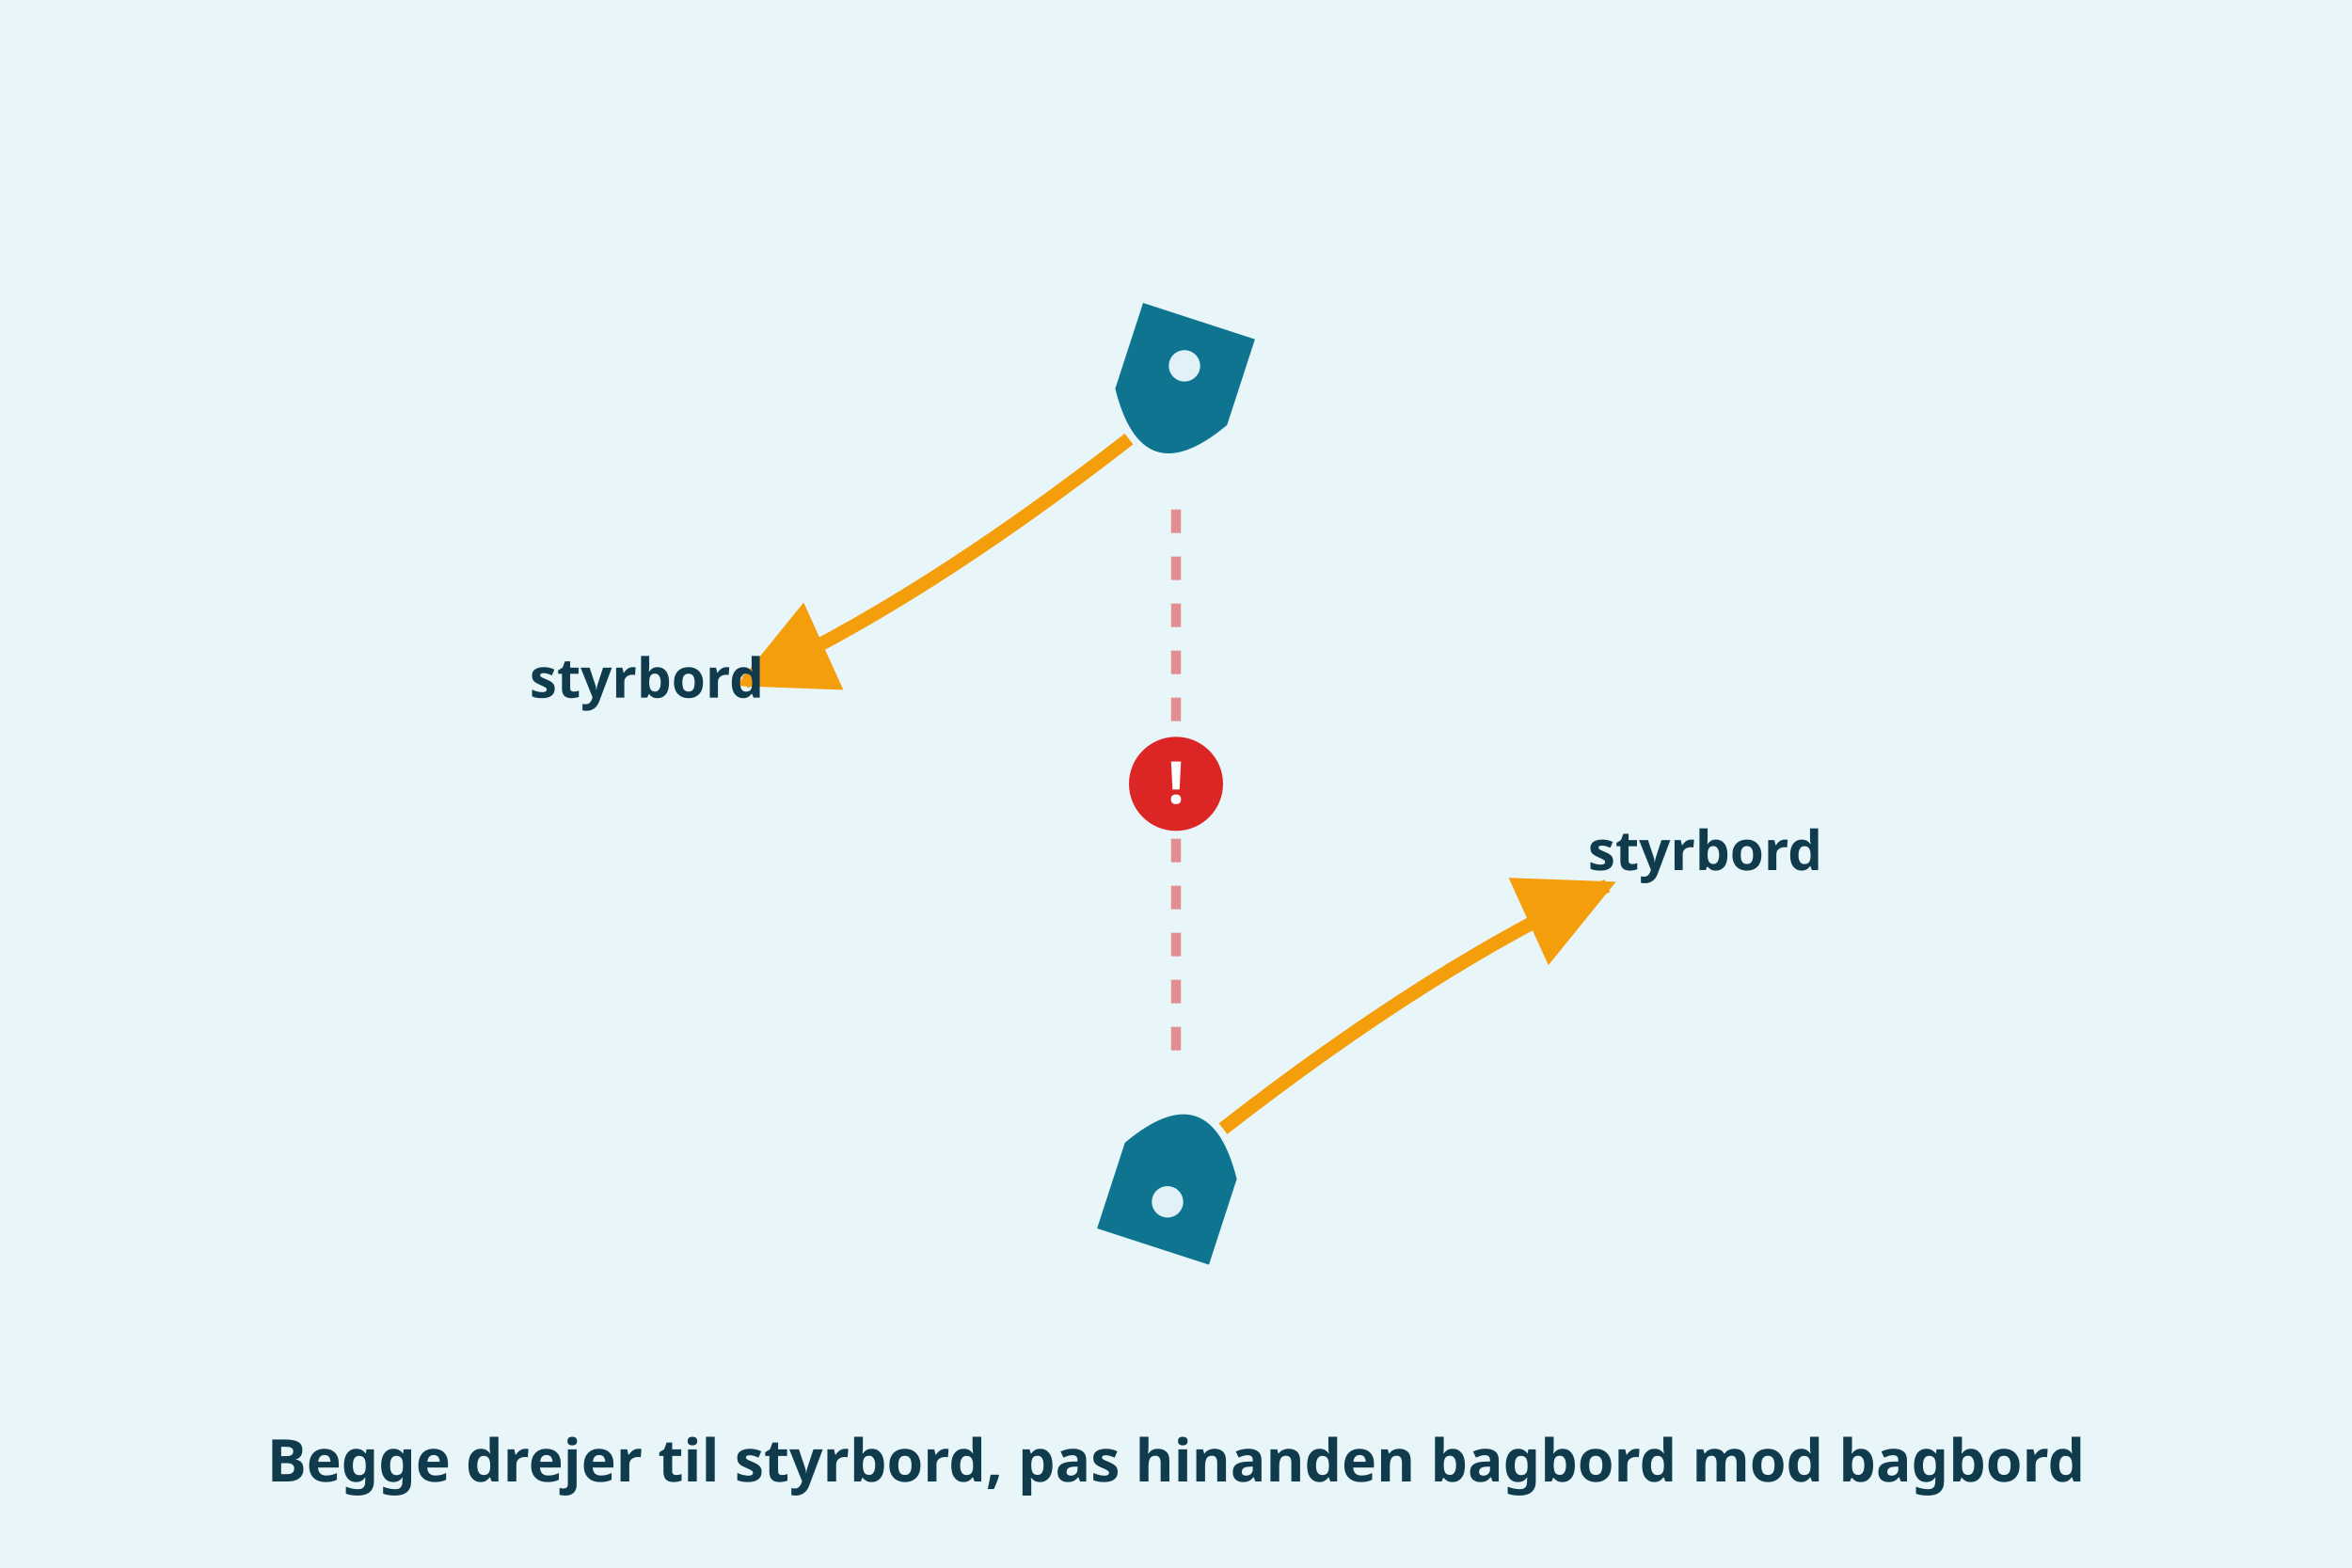
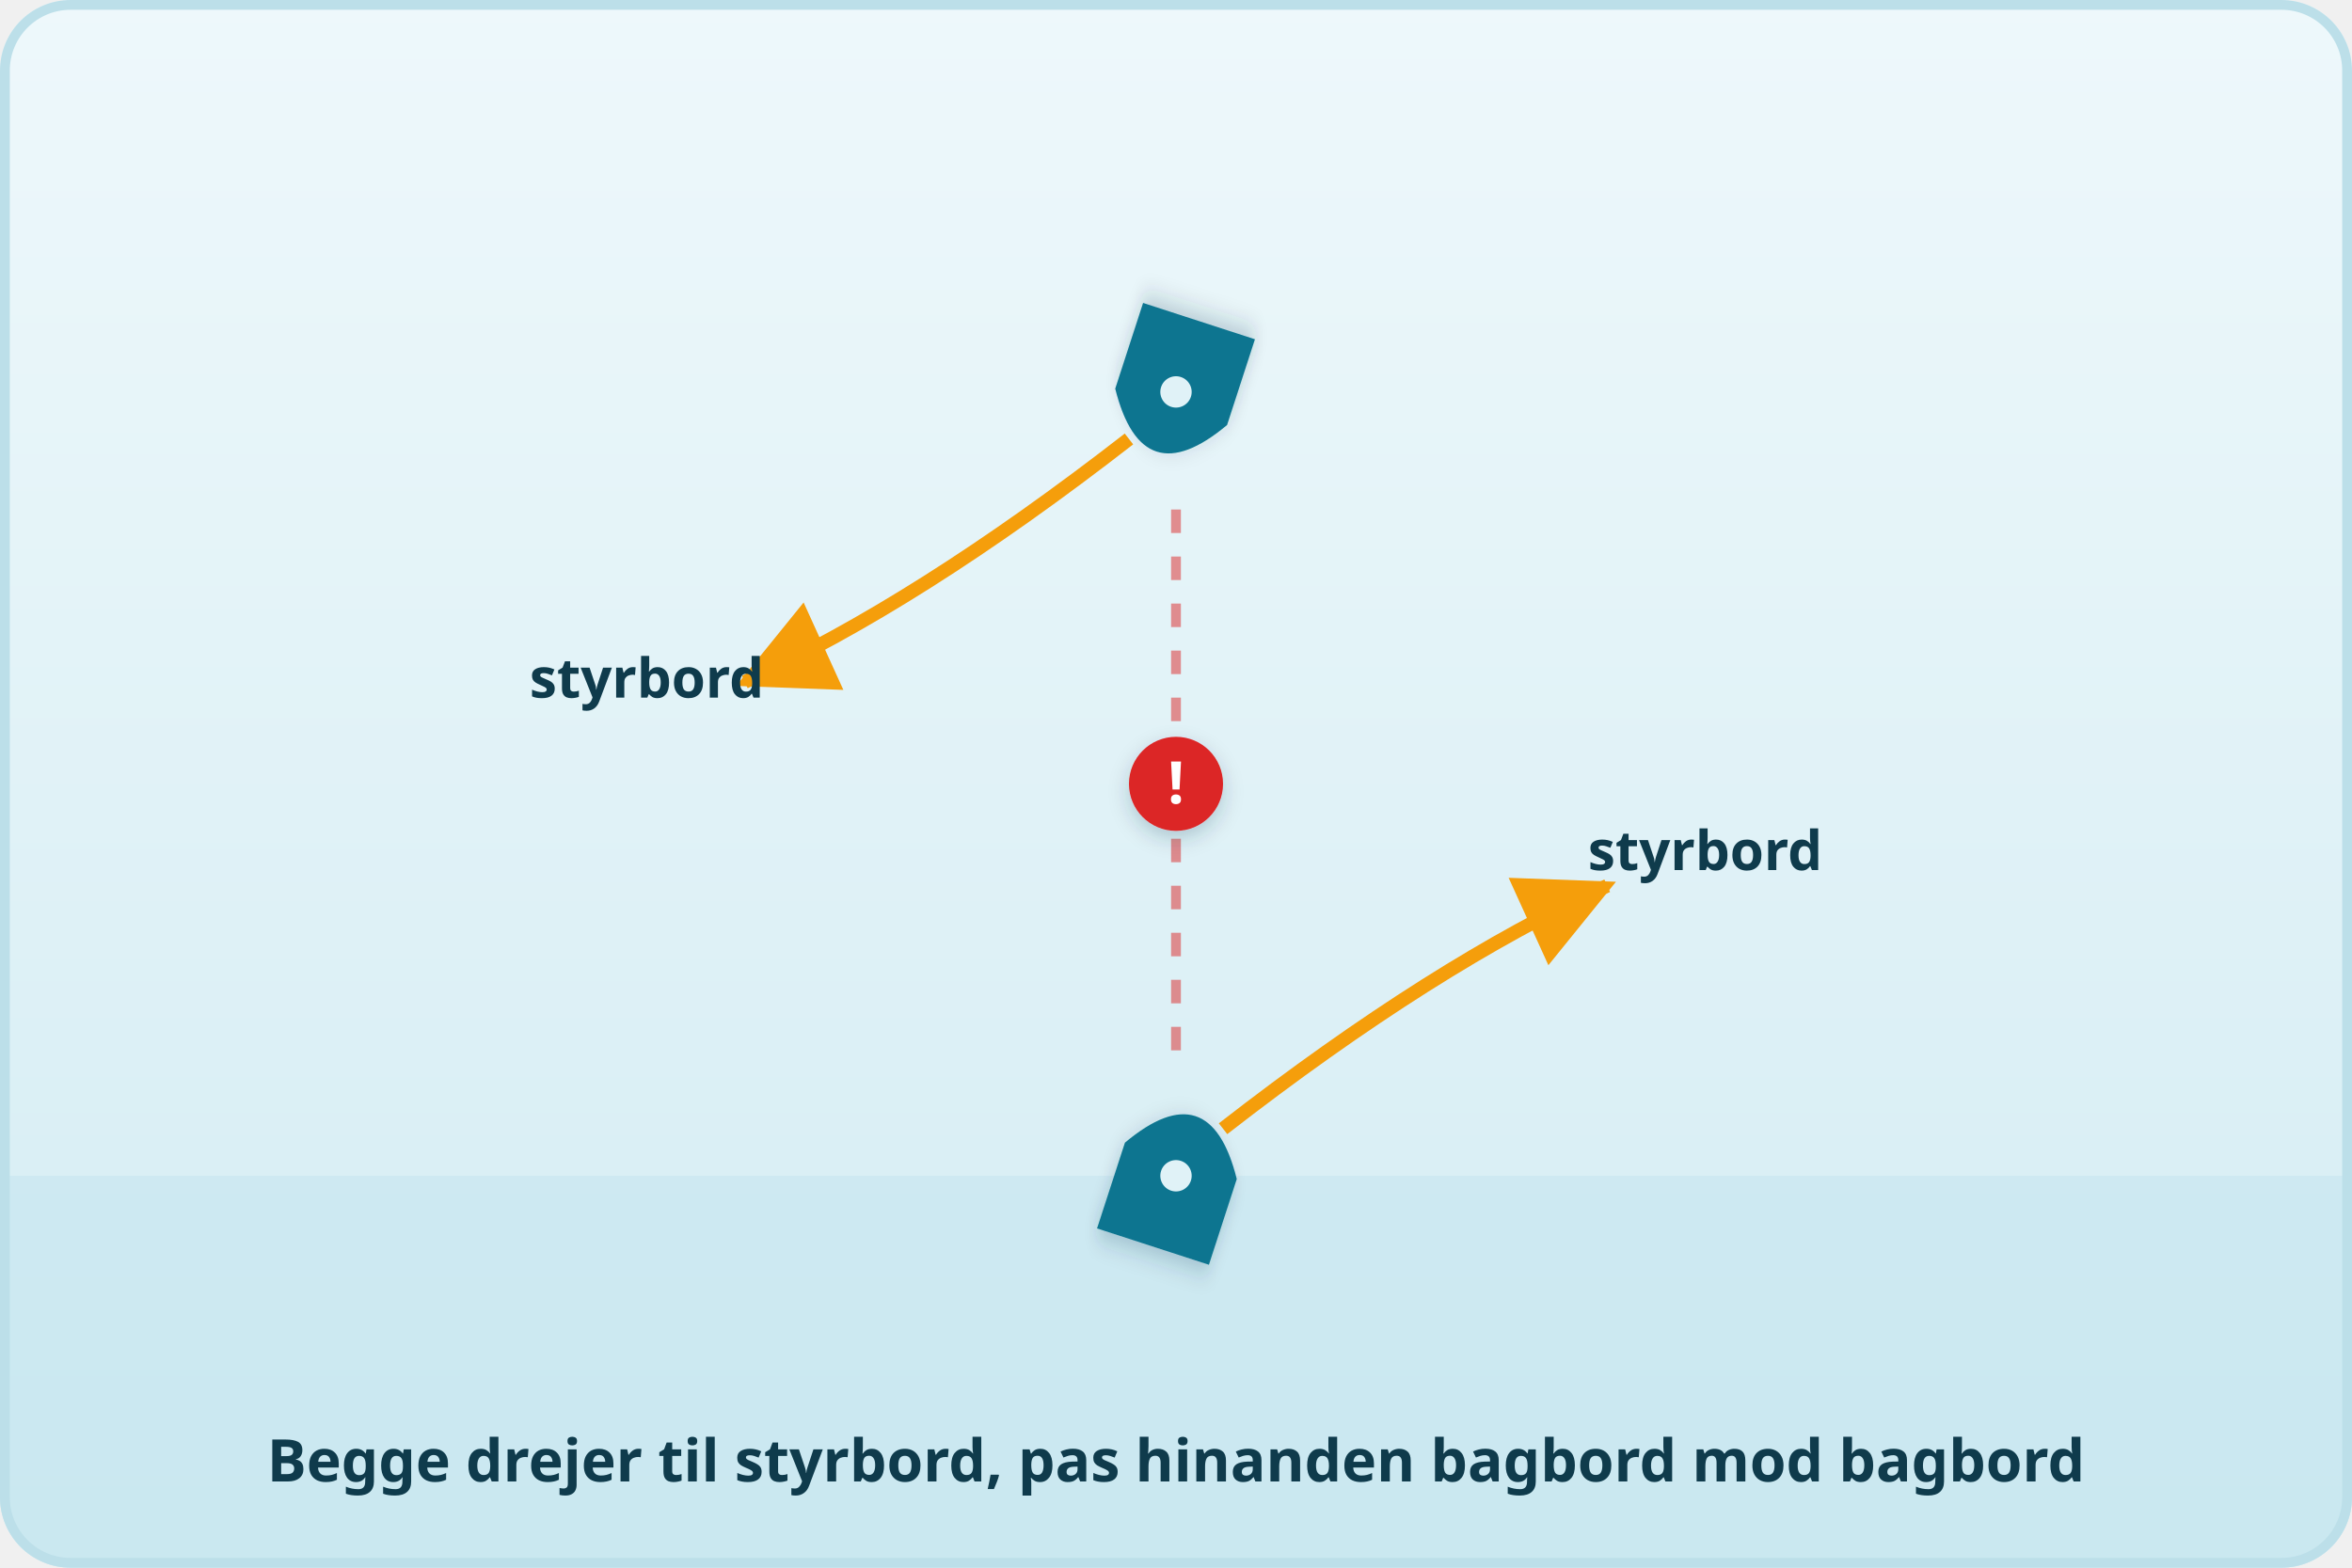
<svg xmlns="http://www.w3.org/2000/svg" viewBox="0 0 600 400" font-family="system-ui, sans-serif" role="img" aria-label="To motorbåde mødes næsten stævn mod stævn på kollisionskurs. Begge drejer til styrbord og passerer hinanden bagbord mod bagbord.">
  <defs>
+     <linearGradient id="vand" x1="0" y1="0" x2="0" y2="1">
+       <stop offset="0" stop-color="#eef8fb" />
+       <stop offset="1" stop-color="#d3ecf3" />
+     </linearGradient>
+     <clipPath id="kort">
+       <rect width="600" height="400" rx="18" />
+     </clipPath>
+     <filter id="skygge" x="-30%" y="-30%" width="160%" height="160%">
+       <feDropShadow dx="0" dy="2" stdDeviation="2.5" flood-color="#0f3b4c" flood-opacity="0.22" />
+     </filter>
    <marker id="pil" viewBox="0 0 10 10" refX="9" refY="5" markerWidth="7" markerHeight="7" orient="auto-start-reverse">
      <path d="M 0 0 L 10 5 L 0 10 Z" fill="#f59e0b" />
    </marker>
    <g id="baad">
      <path d="M -15 19 L 15 19 L 15 -4 Q 0 -28 -15 -4 Z" fill="#0e7490" />
-       <circle cx="0" cy="7" r="4" fill="#e0f2f7" />
+       <circle cx="-0" cy="0" r="4" fill="#e0f2f7" />
    </g>
  </defs>
-   <rect width="600" height="400" fill="#e8f6fa" />
-   <line x1="300" y1="130" x2="300" y2="270" stroke="#dc2626" stroke-width="2.5" stroke-dasharray="6 6" opacity="0.5" />
-   <circle cx="300" cy="200" r="12" fill="#dc2626" />
-   <text x="300" y="205" text-anchor="middle" fill="#ffffff" font-size="15" font-weight="800">!</text>
-   <path d="M 312 288 Q 366 246 410 226" fill="none" stroke="#f59e0b" stroke-width="3.5" marker-end="url(#pil)" />
-   <path d="M 288 112 Q 234 154 190 174" fill="none" stroke="#f59e0b" stroke-width="3.5" marker-end="url(#pil)" />
-   <use href="#baad" transform="translate(300 300) rotate(18)" />
-   <use href="#baad" transform="translate(300 100) rotate(198)" />
-   <g fill="#0f3b4c" font-size="14" font-weight="700" text-anchor="middle">
-     <text x="435" y="222">styrbord</text>
-     <text x="165" y="178">styrbord</text>
+   <g clip-path="url(#kort)">
+     <rect width="600" height="400" fill="url(#vand)" />
+     <rect y="300" width="600" height="100" fill="#bfe3ee" opacity="0.45" />
+     <line x1="300" y1="130" x2="300" y2="270" stroke="#dc2626" stroke-width="2.5" stroke-dasharray="6 6" opacity="0.5" />
+     <circle cx="300" cy="200" r="12" fill="#dc2626" filter="url(#skygge)" />
+     <text x="300" y="205" text-anchor="middle" fill="#ffffff" font-size="15" font-weight="800">!</text>
+     <path d="M 312 288 Q 366 246 410 226" fill="none" stroke="#f59e0b" stroke-width="3.5" marker-end="url(#pil)" />
+     <path d="M 288 112 Q 234 154 190 174" fill="none" stroke="#f59e0b" stroke-width="3.5" marker-end="url(#pil)" />
+     <use href="#baad" filter="url(#skygge)" transform="translate(300 300) rotate(18)" />
+     <use href="#baad" filter="url(#skygge)" transform="translate(300 100) rotate(198)" />
+     <g fill="#0f3b4c" font-size="14" font-weight="700" text-anchor="middle">
+       <text x="435" y="222">styrbord</text>
+       <text x="165" y="178">styrbord</text>
+     </g>
+     <text x="300" y="378" text-anchor="middle" fill="#0f3b4c" font-size="15" font-weight="800">Begge drejer til styrbord, pas hinanden bagbord mod bagbord</text>
  </g>
-   <text x="300" y="378" text-anchor="middle" fill="#0f3b4c" font-size="15" font-weight="800">Begge drejer til styrbord, pas hinanden bagbord mod bagbord</text>
+   <rect x="1.25" y="1.25" width="597.5" height="397.5" rx="16.75" fill="none" stroke="#bcdfe9" stroke-width="2.5" />
</svg>
